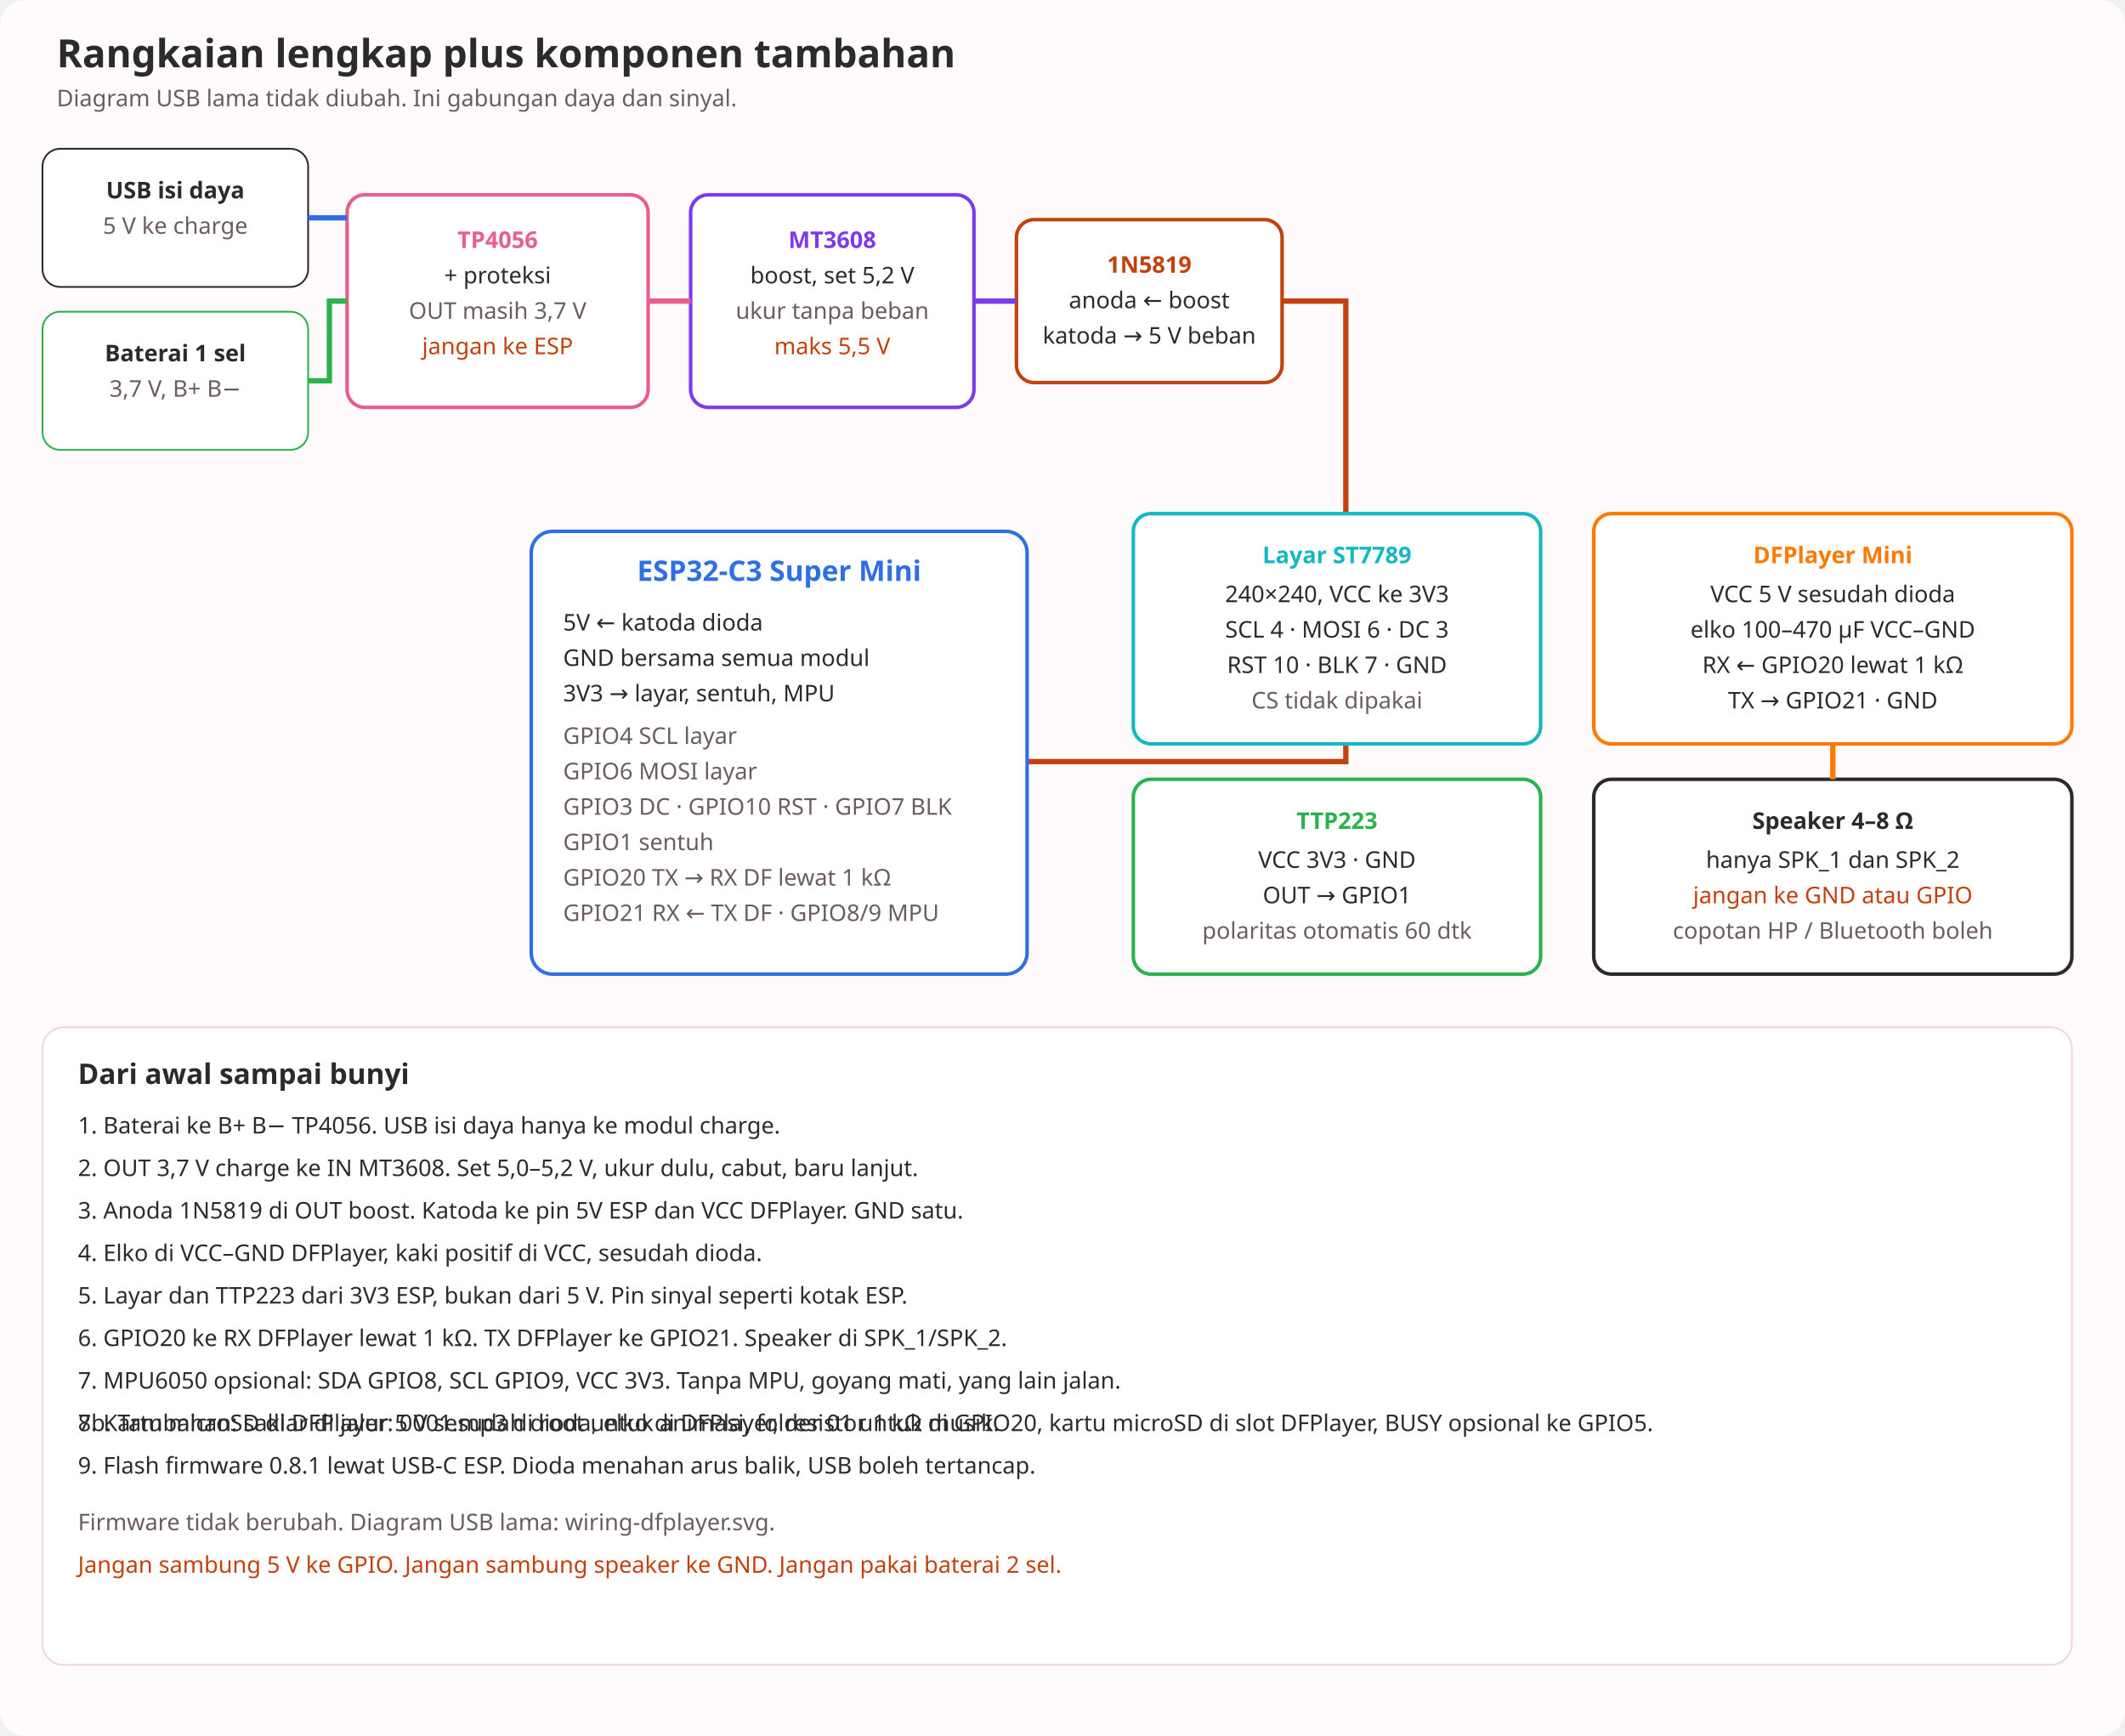
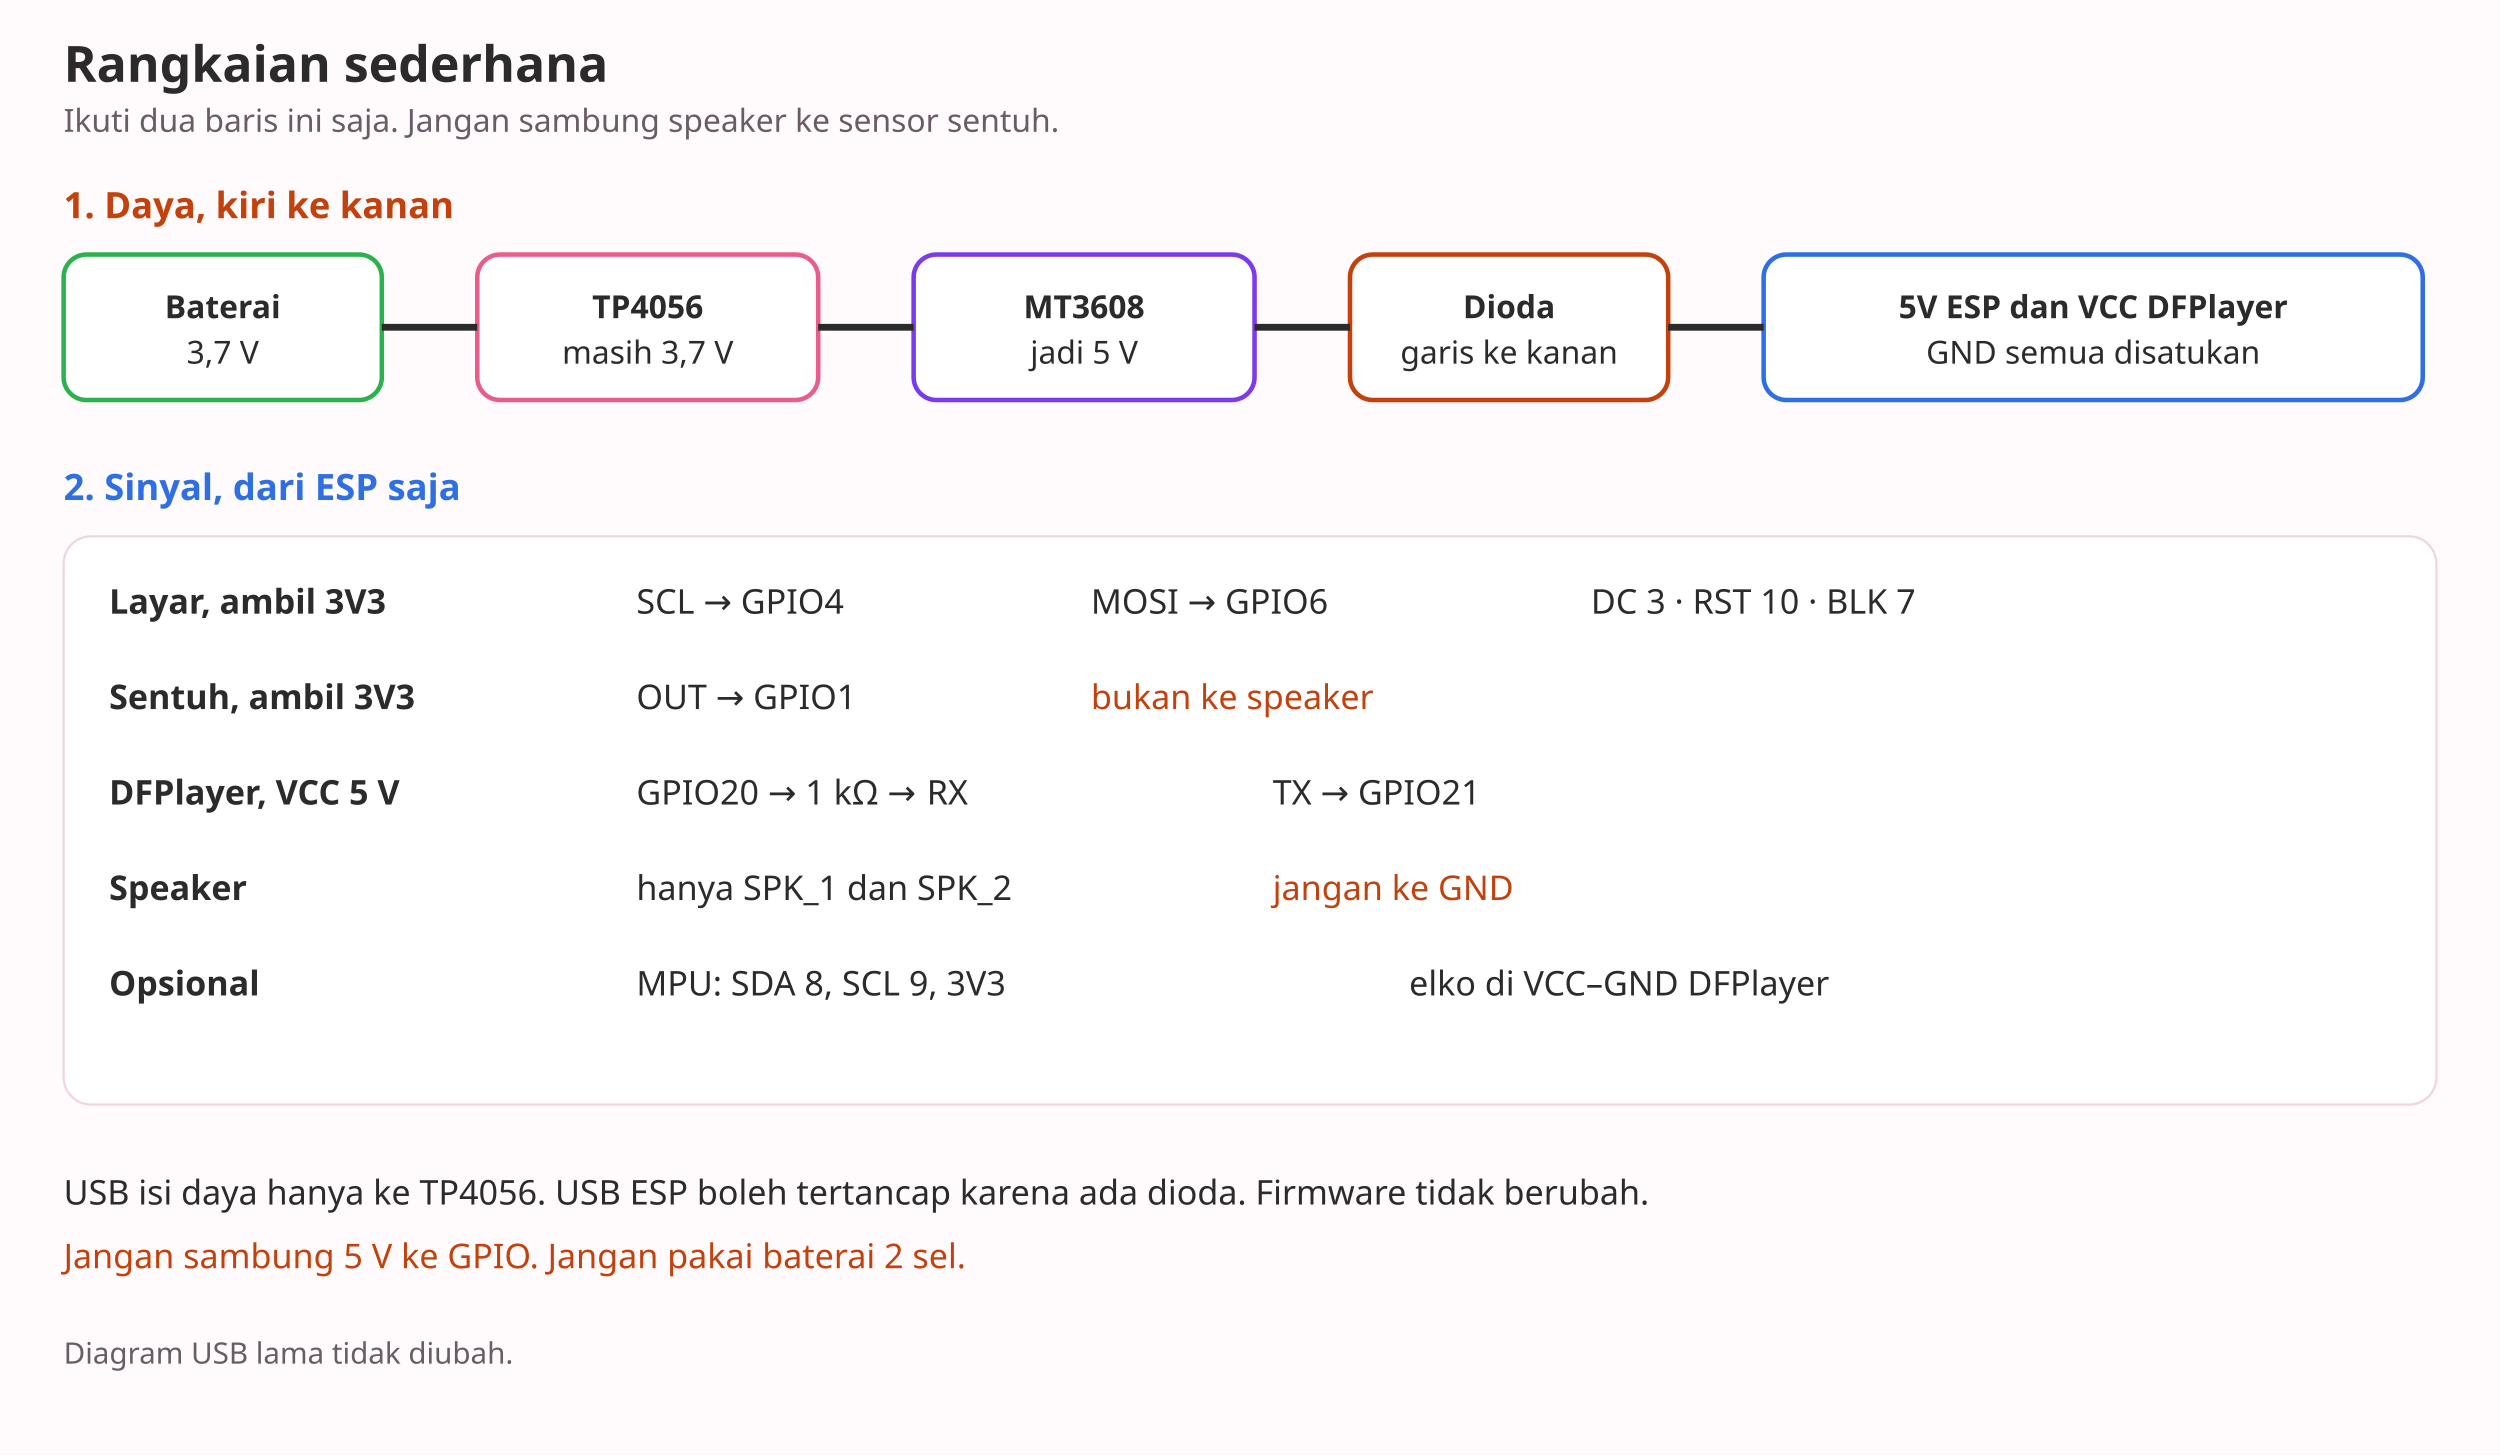
- <svg xmlns="http://www.w3.org/2000/svg" width="1200" height="980" viewBox="0 0 1200 980" font-family="Nunito,system-ui,sans-serif" role="img" aria-label="Rangkaian lengkap Mochi DFPlayer dengan baterai">
-   <rect width="1200" height="980" fill="#fffafc" rx="14" />
-   <text x="32" y="38" font-size="22" font-weight="800" fill="#2b2b2b">Rangkaian lengkap plus komponen tambahan</text>
-   <text x="32" y="60" font-size="13" fill="#6b5b66">Diagram USB lama tidak diubah. Ini gabungan daya dan sinyal.</text>
-   <g font-size="13" fill="#2b2b2b">
-     <rect x="24" y="84" width="150" height="78" rx="10" fill="#fff" stroke="#2b2b2b" />
-     <text x="99" y="112" text-anchor="middle" font-weight="800">USB isi daya</text>
-     <text x="99" y="132" text-anchor="middle" fill="#6b5b66">5 V ke charge</text>
-     <rect x="24" y="176" width="150" height="78" rx="10" fill="#fff" stroke="#2bb24c" />
-     <text x="99" y="204" text-anchor="middle" font-weight="800">Baterai 1 sel</text>
-     <text x="99" y="224" text-anchor="middle" fill="#6b5b66">3,7 V, B+ B−</text>
-     <rect x="196" y="110" width="170" height="120" rx="10" fill="#fff" stroke="#e85d8c" stroke-width="2" />
-     <text x="281" y="140" text-anchor="middle" font-weight="800" fill="#e85d8c">TP4056</text>
-     <text x="281" y="160" text-anchor="middle">+ proteksi</text>
-     <text x="281" y="180" text-anchor="middle" fill="#6b5b66">OUT masih 3,7 V</text>
-     <text x="281" y="200" text-anchor="middle" fill="#c2410c">jangan ke ESP</text>
-     <rect x="390" y="110" width="160" height="120" rx="10" fill="#fff" stroke="#7c3aed" stroke-width="2" />
-     <text x="470" y="140" text-anchor="middle" font-weight="800" fill="#7c3aed">MT3608</text>
-     <text x="470" y="160" text-anchor="middle">boost, set 5,2 V</text>
-     <text x="470" y="180" text-anchor="middle" fill="#6b5b66">ukur tanpa beban</text>
-     <text x="470" y="200" text-anchor="middle" fill="#c2410c">maks 5,5 V</text>
-     <rect x="574" y="124" width="150" height="92" rx="10" fill="#fff" stroke="#c2410c" stroke-width="2" />
-     <text x="649" y="154" text-anchor="middle" font-weight="800" fill="#c2410c">1N5819</text>
-     <text x="649" y="174" text-anchor="middle">anoda ← boost</text>
-     <text x="649" y="194" text-anchor="middle">katoda → 5 V beban</text>
+ <svg xmlns="http://www.w3.org/2000/svg" width="1100" height="640" viewBox="0 0 1100 640" font-family="Nunito,system-ui,sans-serif">
+   <rect width="1100" height="640" fill="#fffafc" />
+   <text x="28" y="36" font-size="22" font-weight="800" fill="#2b2b2b">Rangkaian sederhana</text>
+   <text x="28" y="58" font-size="14" fill="#6b5b66">Ikuti dua baris ini saja. Jangan sambung speaker ke sensor sentuh.</text>
+   <text x="28" y="96" font-size="16" font-weight="800" fill="#c2410c">1. Daya, kiri ke kanan</text>
+   <g font-size="14" fill="#2b2b2b">
+     <rect x="28" y="112" width="140" height="64" rx="10" fill="#fff" stroke="#2bb24c" stroke-width="2" />
+     <text x="98" y="140" text-anchor="middle" font-weight="800">Baterai</text>
+     <text x="98" y="160" text-anchor="middle">3,7 V</text>
+     <rect x="210" y="112" width="150" height="64" rx="10" fill="#fff" stroke="#e85d8c" stroke-width="2" />
+     <text x="285" y="140" text-anchor="middle" font-weight="800">TP4056</text>
+     <text x="285" y="160" text-anchor="middle">masih 3,7 V</text>
+     <rect x="402" y="112" width="150" height="64" rx="10" fill="#fff" stroke="#7c3aed" stroke-width="2" />
+     <text x="477" y="140" text-anchor="middle" font-weight="800">MT3608</text>
+     <text x="477" y="160" text-anchor="middle">jadi 5 V</text>
+     <rect x="594" y="112" width="140" height="64" rx="10" fill="#fff" stroke="#c2410c" stroke-width="2" />
+     <text x="664" y="140" text-anchor="middle" font-weight="800">Dioda</text>
+     <text x="664" y="160" text-anchor="middle">garis ke kanan</text>
+     <rect x="776" y="112" width="290" height="64" rx="10" fill="#fff" stroke="#2f6fe4" stroke-width="2" />
+     <text x="921" y="140" text-anchor="middle" font-weight="800">5V ESP dan VCC DFPlayer</text>
+     <text x="921" y="160" text-anchor="middle">GND semua disatukan</text>
  </g>
-   <path d="M174 123 H196" stroke="#2f6fe4" fill="none" stroke-width="3" />
-   <path d="M174 215 H186 V170 H196" stroke="#2bb24c" fill="none" stroke-width="3" />
-   <path d="M366 170 H390" stroke="#e85d8c" fill="none" stroke-width="3" />
-   <path d="M550 170 H574" stroke="#7c3aed" fill="none" stroke-width="3" />
-   <path d="M724 170 H760 V430 H430" stroke="#c2410c" fill="none" stroke-width="3" />
-   <g font-size="13">
-     <rect x="300" y="300" width="280" height="250" rx="12" fill="#fff" stroke="#2f6fe4" stroke-width="2" />
-     <text x="440" y="328" text-anchor="middle" font-size="16" font-weight="800" fill="#2f6fe4">ESP32-C3 Super Mini</text>
-     <text x="318" y="356" fill="#2b2b2b">5V ← katoda dioda</text>
-     <text x="318" y="376" fill="#2b2b2b">GND bersama semua modul</text>
-     <text x="318" y="396" fill="#2b2b2b">3V3 → layar, sentuh, MPU</text>
-     <text x="318" y="420" fill="#6b5b66">GPIO4 SCL layar</text>
-     <text x="318" y="440" fill="#6b5b66">GPIO6 MOSI layar</text>
-     <text x="318" y="460" fill="#6b5b66">GPIO3 DC · GPIO10 RST · GPIO7 BLK</text>
-     <text x="318" y="480" fill="#6b5b66">GPIO1 sentuh</text>
-     <text x="318" y="500" fill="#6b5b66">GPIO20 TX → RX DF lewat 1 kΩ</text>
-     <text x="318" y="520" fill="#6b5b66">GPIO21 RX ← TX DF · GPIO8/9 MPU</text>
+   <path d="M168 144 H210 M360 144 H402 M552 144 H594 M734 144 H776" stroke="#2b2b2b" stroke-width="3" fill="none" />
+   <text x="28" y="220" font-size="16" font-weight="800" fill="#2f6fe4">2. Sinyal, dari ESP saja</text>
+   <g font-size="15" fill="#2b2b2b">
+     <rect x="28" y="236" width="1044" height="250" rx="12" fill="#fff" stroke="#f0d5e0" />
+     <text x="48" y="270" font-weight="800">Layar, ambil 3V3</text>
+     <text x="280" y="270">SCL → GPIO4</text>
+     <text x="480" y="270">MOSI → GPIO6</text>
+     <text x="700" y="270">DC 3 · RST 10 · BLK 7</text>
+     <text x="48" y="312" font-weight="800">Sentuh, ambil 3V3</text>
+     <text x="280" y="312">OUT → GPIO1</text>
+     <text x="480" y="312" fill="#c2410c">bukan ke speaker</text>
+     <text x="48" y="354" font-weight="800">DFPlayer, VCC 5 V</text>
+     <text x="280" y="354">GPIO20 → 1 kΩ → RX</text>
+     <text x="560" y="354">TX → GPIO21</text>
+     <text x="48" y="396" font-weight="800">Speaker</text>
+     <text x="280" y="396">hanya SPK_1 dan SPK_2</text>
+     <text x="560" y="396" fill="#c2410c">jangan ke GND</text>
+     <text x="48" y="438" font-weight="800">Opsional</text>
+     <text x="280" y="438">MPU: SDA 8, SCL 9, 3V3</text>
+     <text x="620" y="438">elko di VCC–GND DFPlayer</text>
  </g>
-   <g font-size="13" fill="#2b2b2b">
-     <rect x="640" y="290" width="230" height="130" rx="10" fill="#fff" stroke="#14b8c4" stroke-width="2" />
-     <text x="755" y="318" text-anchor="middle" font-weight="800" fill="#14b8c4">Layar ST7789</text>
-     <text x="755" y="340" text-anchor="middle">240×240, VCC ke 3V3</text>
-     <text x="755" y="360" text-anchor="middle">SCL 4 · MOSI 6 · DC 3</text>
-     <text x="755" y="380" text-anchor="middle">RST 10 · BLK 7 · GND</text>
-     <text x="755" y="400" text-anchor="middle" fill="#6b5b66">CS tidak dipakai</text>
-     <rect x="900" y="290" width="270" height="130" rx="10" fill="#fff" stroke="#ff7a00" stroke-width="2" />
-     <text x="1035" y="318" text-anchor="middle" font-weight="800" fill="#ff7a00">DFPlayer Mini</text>
-     <text x="1035" y="340" text-anchor="middle">VCC 5 V sesudah dioda</text>
-     <text x="1035" y="360" text-anchor="middle">elko 100–470 µF VCC–GND</text>
-     <text x="1035" y="380" text-anchor="middle">RX ← GPIO20 lewat 1 kΩ</text>
-     <text x="1035" y="400" text-anchor="middle">TX → GPIO21 · GND</text>
-     <rect x="640" y="440" width="230" height="110" rx="10" fill="#fff" stroke="#2bb24c" stroke-width="2" />
-     <text x="755" y="468" text-anchor="middle" font-weight="800" fill="#2bb24c">TTP223</text>
-     <text x="755" y="490" text-anchor="middle">VCC 3V3 · GND</text>
-     <text x="755" y="510" text-anchor="middle">OUT → GPIO1</text>
-     <text x="755" y="530" text-anchor="middle" fill="#6b5b66">polaritas otomatis 60 dtk</text>
-     <rect x="900" y="440" width="270" height="110" rx="10" fill="#fff" stroke="#2b2b2b" stroke-width="2" />
-     <text x="1035" y="468" text-anchor="middle" font-weight="800">Speaker 4–8 Ω</text>
-     <text x="1035" y="490" text-anchor="middle">hanya SPK_1 dan SPK_2</text>
-     <text x="1035" y="510" text-anchor="middle" fill="#c2410c">jangan ke GND atau GPIO</text>
-     <text x="1035" y="530" text-anchor="middle" fill="#6b5b66">copotan HP / Bluetooth boleh</text>
-   </g>
-   <path d="M1035 420 V440" stroke="#ff7a00" fill="none" stroke-width="3" />
-   <g font-size="13" fill="#2b2b2b">
-     <rect x="24" y="580" width="1146" height="360" rx="12" fill="#fff" stroke="#f0d5e0" />
-     <text x="44" y="612" font-size="16" font-weight="800">Dari awal sampai bunyi</text>
-     <text x="44" y="640">1. Baterai ke B+ B− TP4056. USB isi daya hanya ke modul charge.</text>
-     <text x="44" y="664">2. OUT 3,7 V charge ke IN MT3608. Set 5,0–5,2 V, ukur dulu, cabut, baru lanjut.</text>
-     <text x="44" y="688">3. Anoda 1N5819 di OUT boost. Katoda ke pin 5V ESP dan VCC DFPlayer. GND satu.</text>
-     <text x="44" y="712">4. Elko di VCC–GND DFPlayer, kaki positif di VCC, sesudah dioda.</text>
-     <text x="44" y="736">5. Layar dan TTP223 dari 3V3 ESP, bukan dari 5 V. Pin sinyal seperti kotak ESP.</text>
-     <text x="44" y="760">6. GPIO20 ke RX DFPlayer lewat 1 kΩ. TX DFPlayer ke GPIO21. Speaker di SPK_1/SPK_2.</text>
-     <text x="44" y="784">7. MPU6050 opsional: SDA GPIO8, SCL GPIO9, VCC 3V3. Tanpa MPU, goyang mati, yang lain jalan.</text>
-     <text x="44" y="808">7b. Tambahan: saklar di jalur 5 V sesudah dioda, elko di DFPlayer, resistor 1 kΩ di GPIO20, kartu microSD di slot DFPlayer, BUSY opsional ke GPIO5.</text>
-     <text x="44" y="808">8. Kartu microSD di DFPlayer: 0001.mp3 di root untuk animasi, folder 01 untuk musik.</text>
-     <text x="44" y="832">9. Flash firmware 0.8.1 lewat USB-C ESP. Dioda menahan arus balik, USB boleh tertancap.</text>
-     <text x="44" y="864" fill="#6b5b66">Firmware tidak berubah. Diagram USB lama: wiring-dfplayer.svg.</text>
-     <text x="44" y="888" fill="#c2410c">Jangan sambung 5 V ke GPIO. Jangan sambung speaker ke GND. Jangan pakai baterai 2 sel.</text>
-   </g>
+   <text x="28" y="530" font-size="15" fill="#2b2b2b">USB isi daya hanya ke TP4056. USB ESP boleh tertancap karena ada dioda. Firmware tidak berubah.</text>
+   <text x="28" y="558" font-size="15" fill="#c2410c">Jangan sambung 5 V ke GPIO. Jangan pakai baterai 2 sel.</text>
+   <text x="28" y="600" font-size="13" fill="#6b5b66">Diagram USB lama tidak diubah.</text>
</svg>
